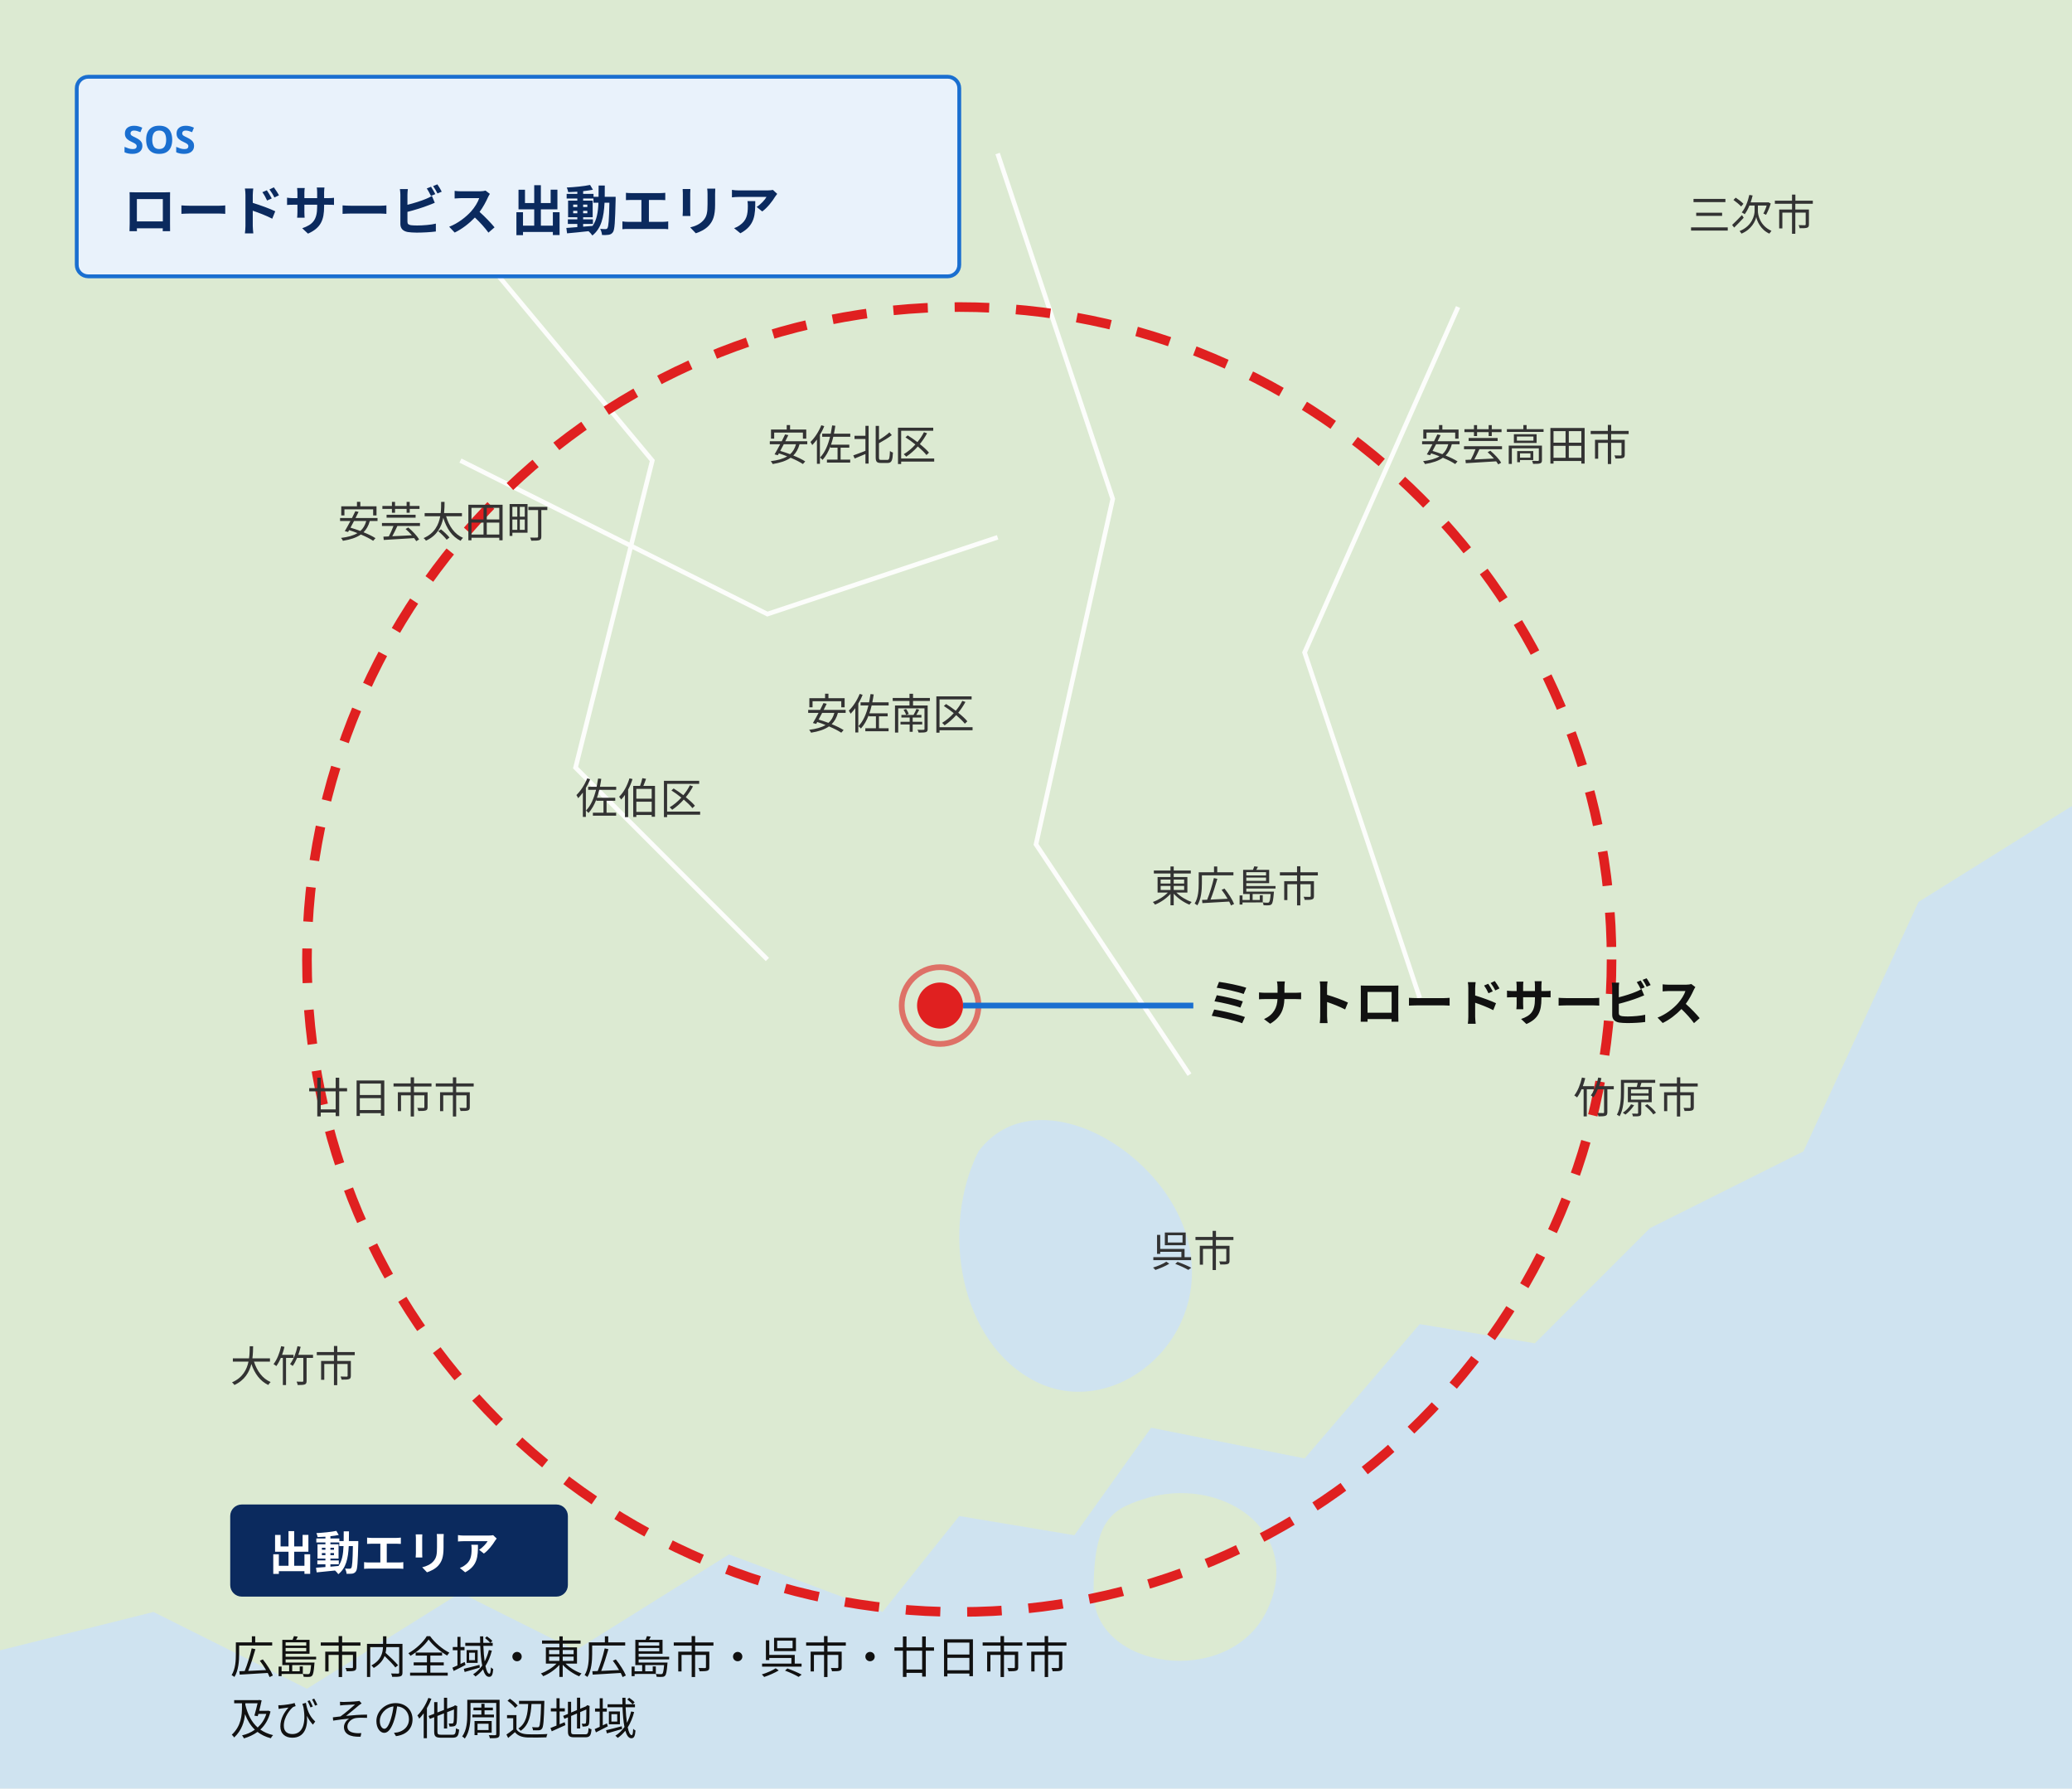
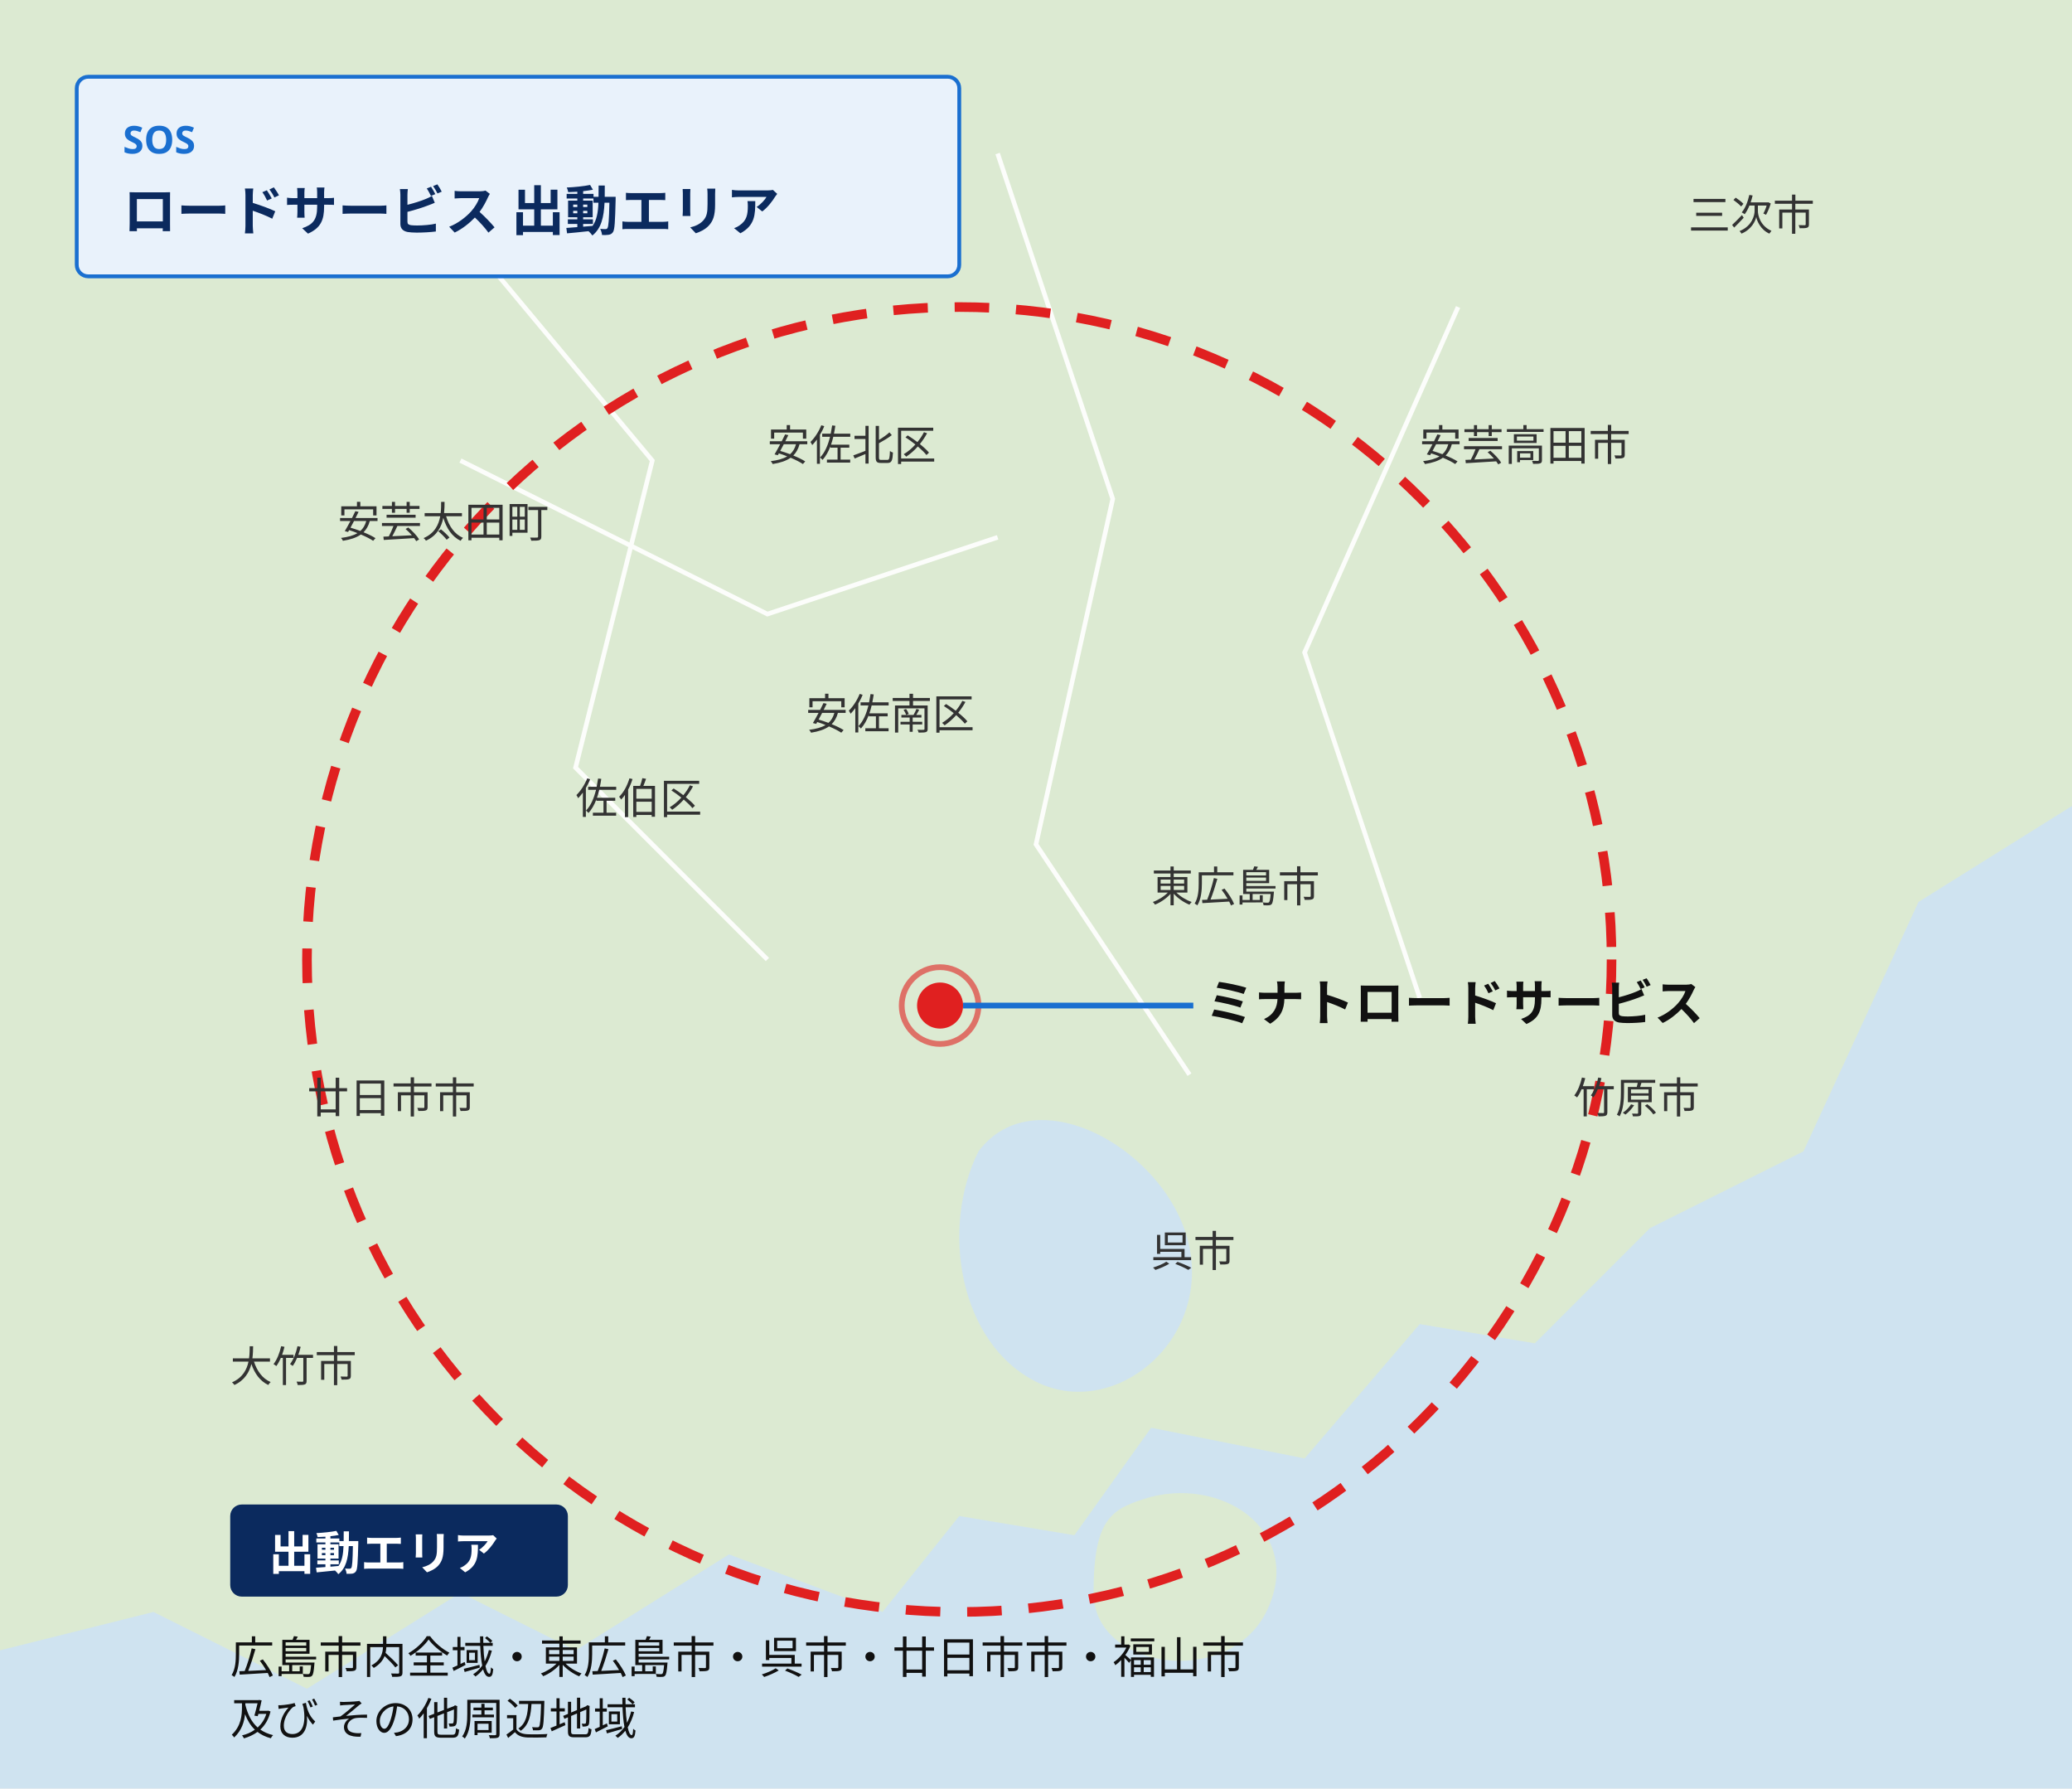
<svg xmlns="http://www.w3.org/2000/svg" viewBox="0 0 540 466" font-family="Noto Sans JP, sans-serif">
  <rect width="540" height="466" fill="#cfe3f0" />
  <path d="M0 0H540V210L500 235 470 300 430 320 400 350 370 345 340 380 300 372 280 400 250 395 230 420 190 405 150 430 120 415 80 440 40 420 0 430Z" fill="#dcead2" />
  <path d="M255 300c-10 20-5 50 15 60s45-10 40-35-40-45-55-25z" fill="#cfe3f0" />
  <path d="M300 390c20-5 40 10 30 30s-45 15-45-5 5-22 15-25z" fill="#dcead2" />
  <g stroke="#ffffff" stroke-width="1.2" fill="none" opacity=".9">
    <path d="M120 60 170 120 150 200 200 250M260 40l30 90-20 90 40 60M380 80l-40 90 30 90M120 120l80 40 60-20" />
  </g>
  <circle cx="250" cy="250" r="170" fill="none" stroke="#e02020" stroke-width="2.5" stroke-dasharray="9 7" />
  <g font-size="11" fill="#333">
    <text x="88" y="140">安芸太田町</text>
    <text x="150" y="212">佐伯区</text>
    <text x="210" y="190">安佐南区</text>
    <text x="200" y="120">安佐北区</text>
    <text x="300" y="235">東広島市</text>
    <text x="370" y="120">安芸高田市</text>
    <text x="80" y="290">廿日市市</text>
    <text x="60" y="360">大竹市</text>
    <text x="300" y="330">呉市</text>
    <text x="410" y="290">竹原市</text>
    <text x="440" y="60">三次市</text>
  </g>
  <circle cx="245" cy="262" r="6" fill="#e02020" />
  <circle cx="245" cy="262" r="10" fill="none" stroke="#e02020" stroke-width="1.5" opacity=".6" />
  <path d="M251 262h60" stroke="#1a6fd0" stroke-width="1.5" />
  <text x="314" y="266" font-size="13" font-weight="700" fill="#111">ミナトロードサービス</text>
  <rect x="20" y="20" width="230" height="52" rx="3" fill="#e9f2fb" stroke="#1a6fd0" />
  <text x="32" y="40" font-size="10" fill="#1a6fd0" font-weight="700">SOS</text>
  <text x="32" y="60" font-size="14" font-weight="700" fill="#0b2a5e">ロードサービス 出動エリア</text>
  <rect x="60" y="392" width="88" height="24" rx="3" fill="#0b2a5e" />
  <text x="70" y="409" font-size="12" font-weight="700" fill="#fff">出動エリア</text>
-   <text x="60" y="436" font-size="11.5" fill="#111">広島市内全域・東広島市・呉市・廿日市市</text>
+   <text x="60" y="436" font-size="11.5" fill="#111">広島市内全域・東広島市・呉市・廿日市市・福山市</text>
  <text x="60" y="452" font-size="11.5" fill="#111">及び その他周辺地域</text>
</svg>
